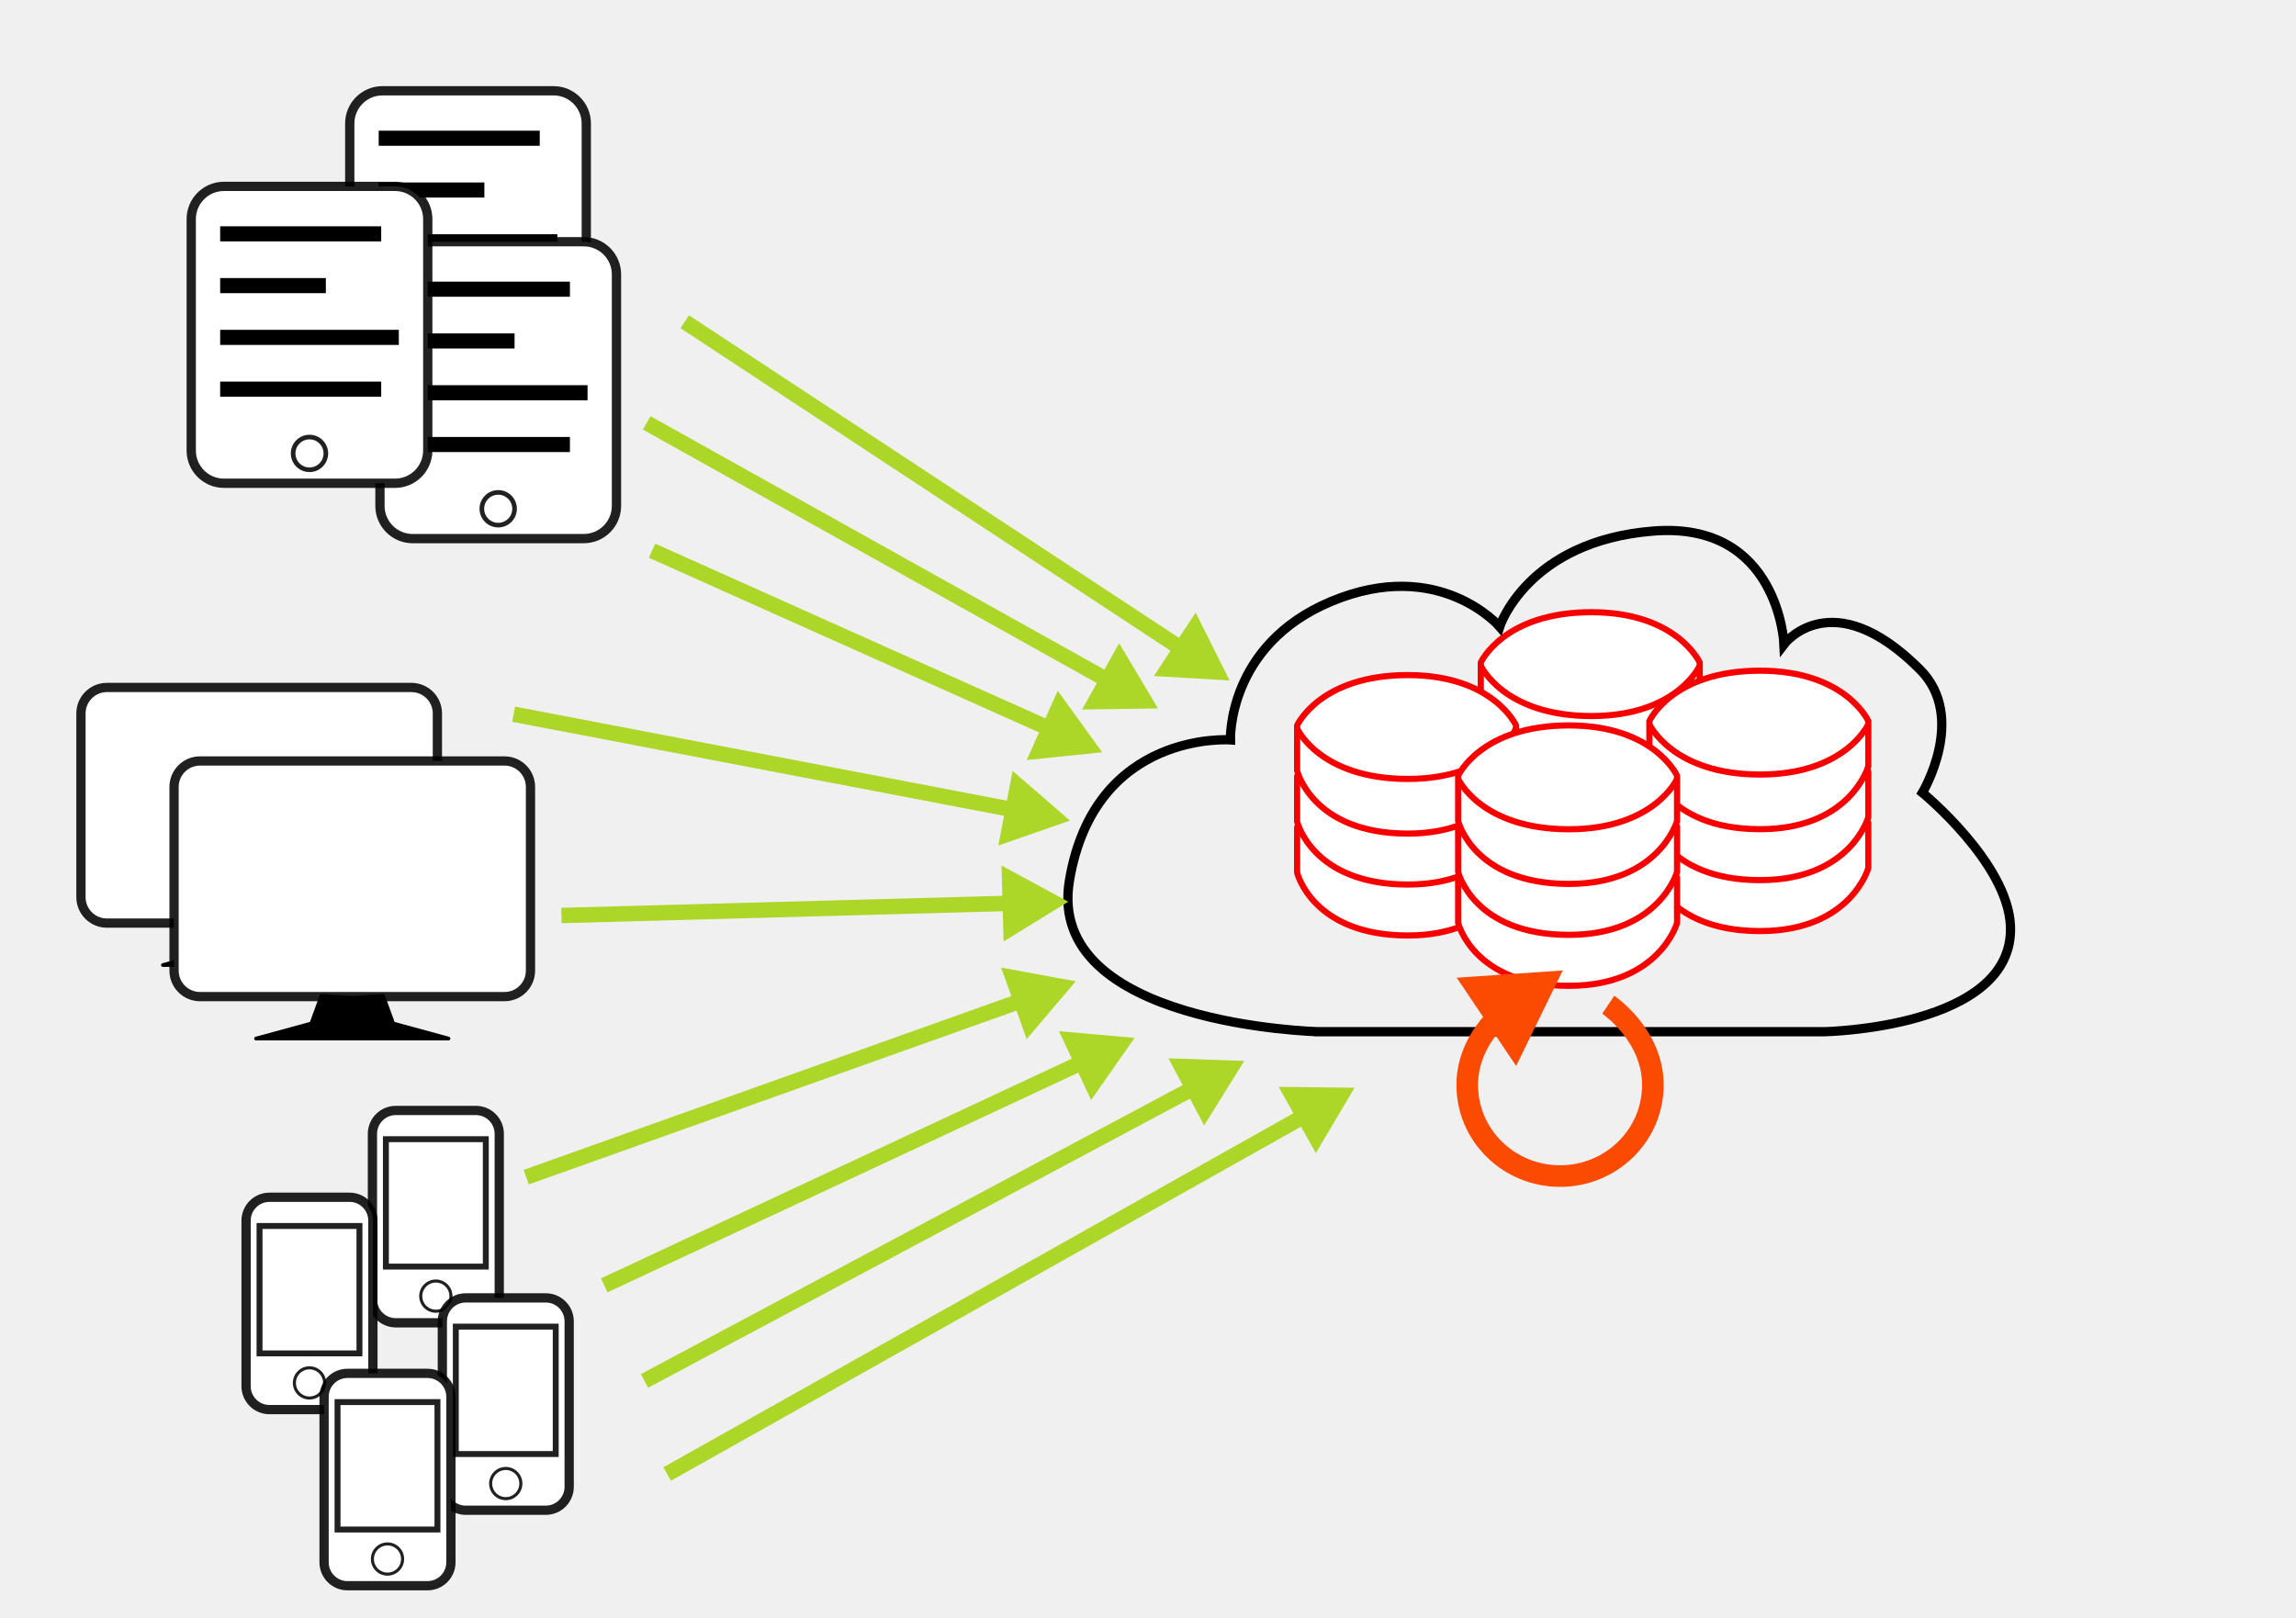
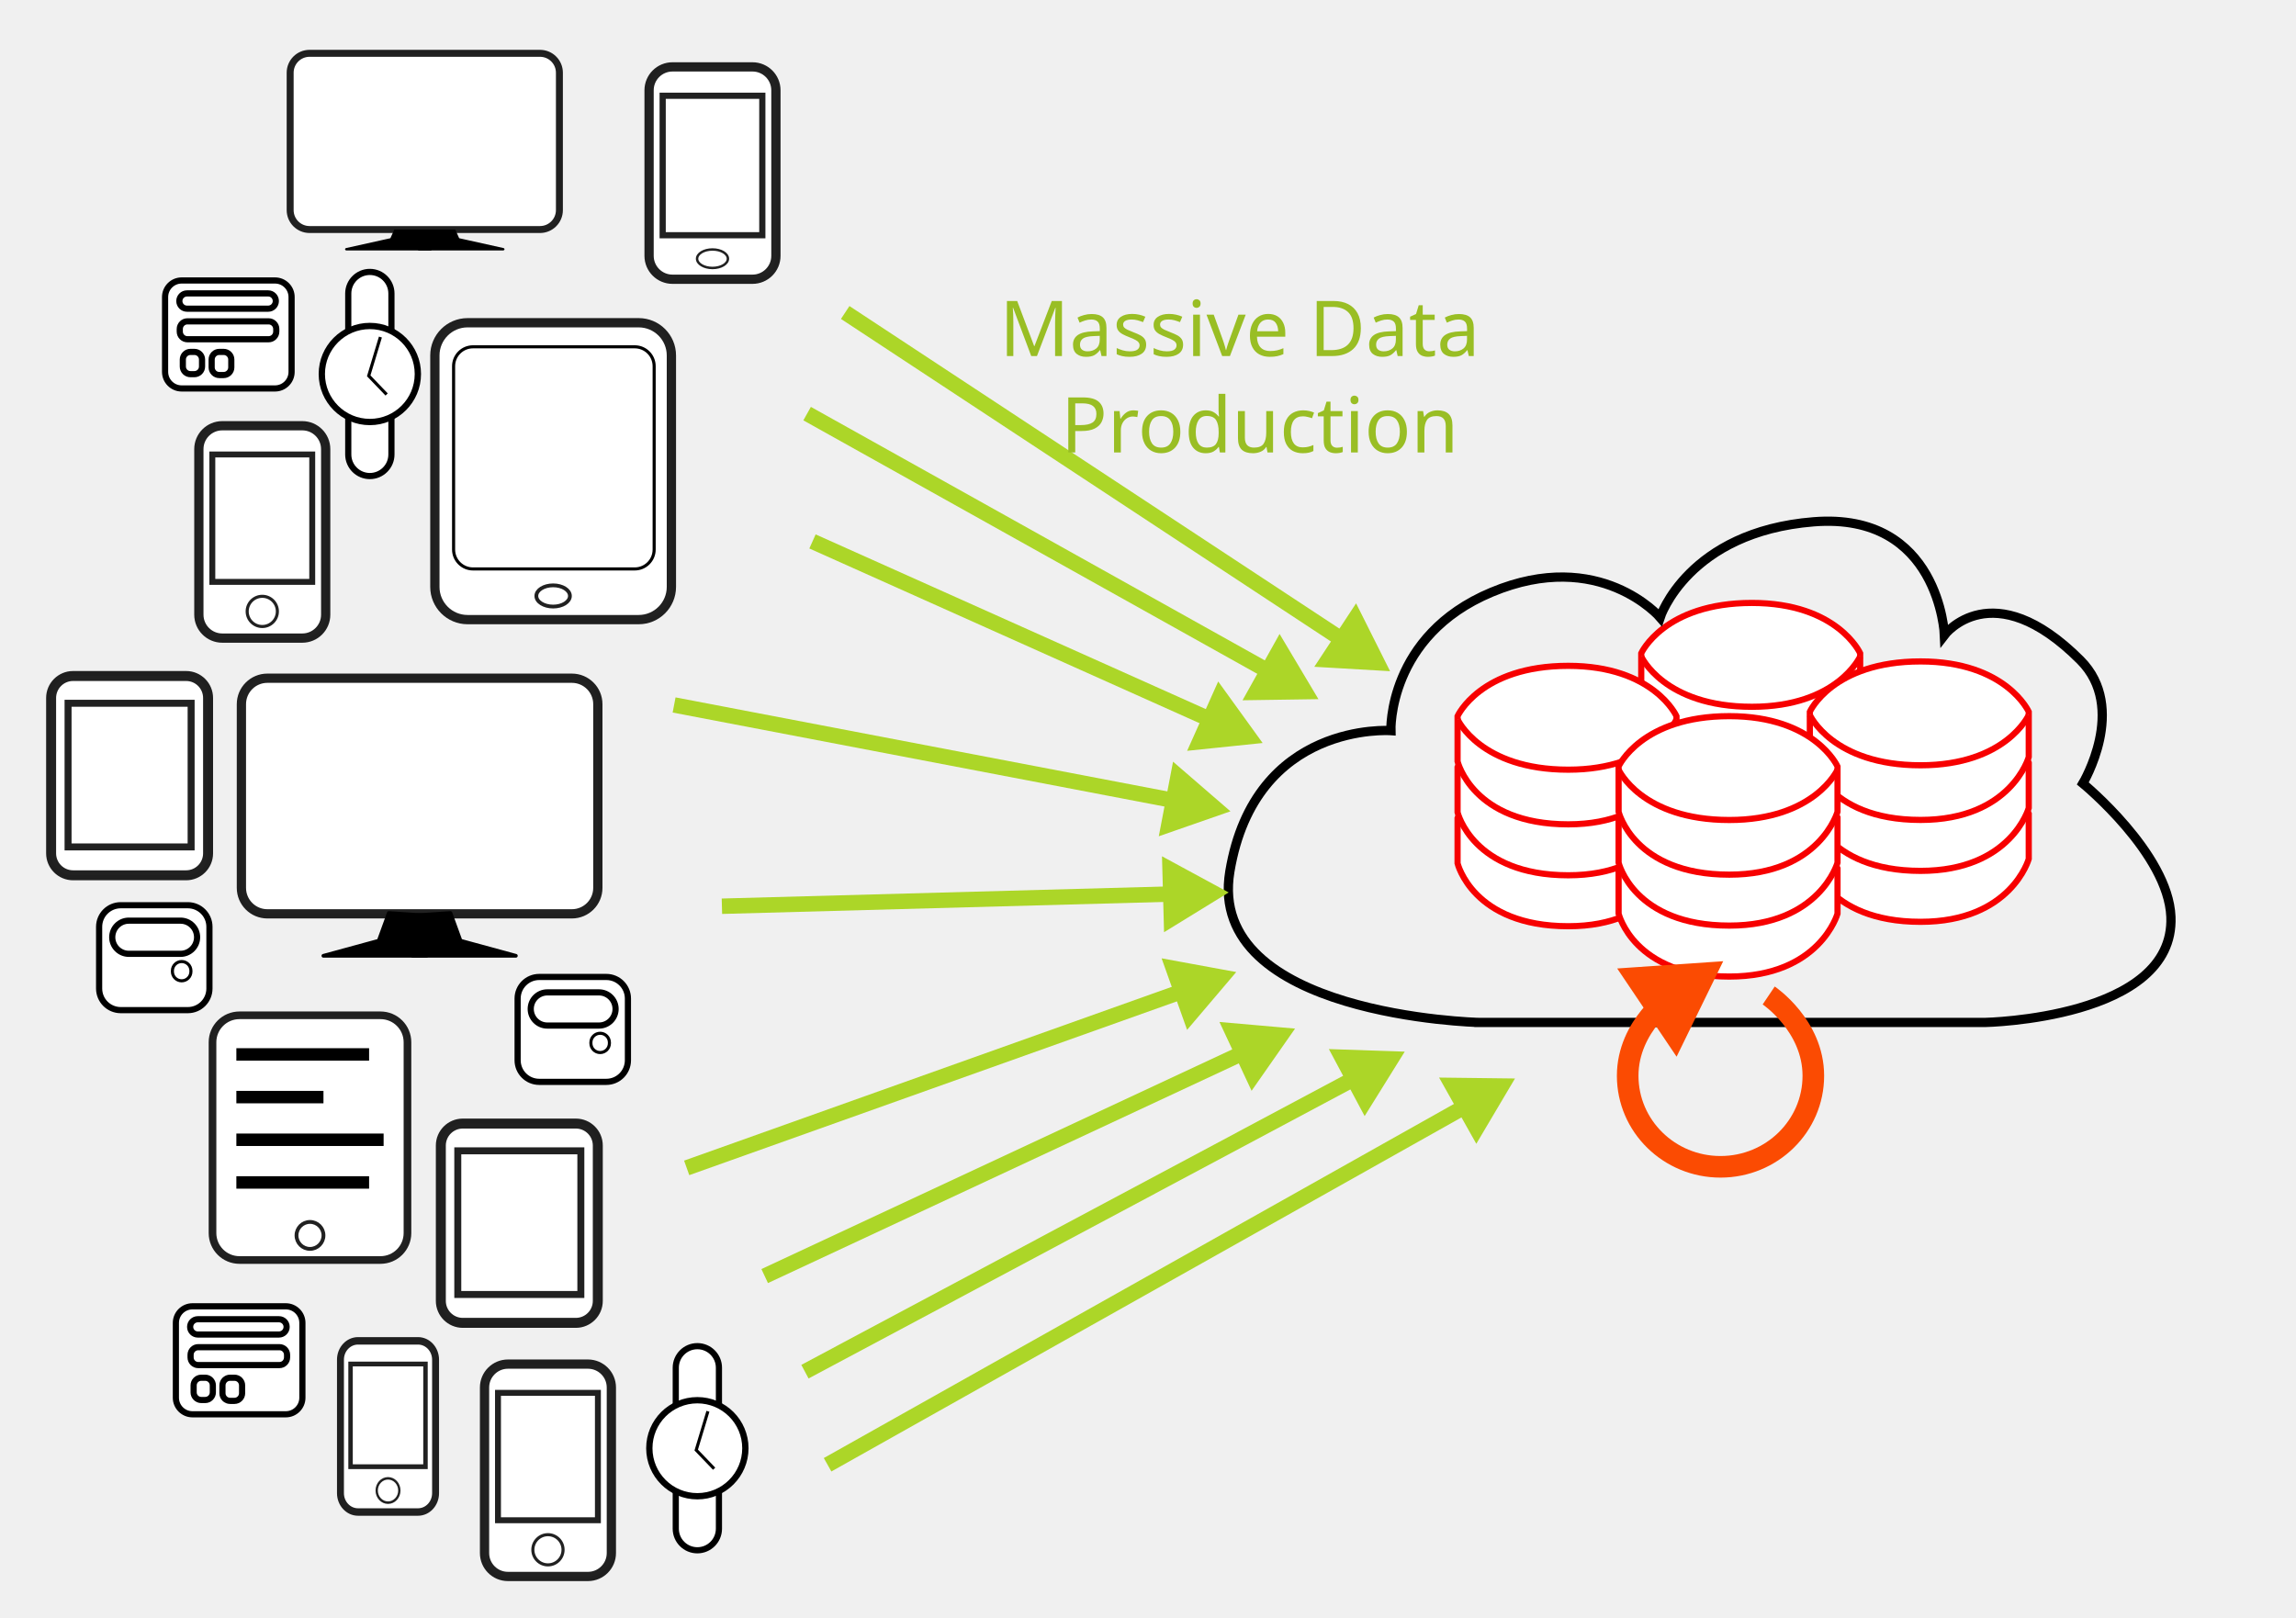
<svg xmlns="http://www.w3.org/2000/svg" width="210mm" height="148mm" viewBox="0 0 744.094 524.409" id="svg2" version="1.1">
  <defs id="defs4">
    <marker style="overflow:visible" id="marker7236" refX="0.0" refY="0.0" orient="auto">
      <path transform="scale(0.4)" style="fill-rule:evenodd;stroke:#fb8c02;stroke-width:1pt;stroke-opacity:1;fill:#fb8c02;fill-opacity:1" d="M 5.77,0.0 L -2.88,5.0 L -2.88,-5.0 L 5.77,0.0 z " id="path7238" />
    </marker>
    <marker style="overflow:visible" id="marker7172" refX="0.0" refY="0.0" orient="auto">
      <path transform="scale(0.4)" style="fill-rule:evenodd;stroke:#fb8c02;stroke-width:1pt;stroke-opacity:1;fill:#fb8c02;fill-opacity:1" d="M 5.77,0.0 L -2.88,5.0 L -2.88,-5.0 L 5.77,0.0 z " id="path7174" />
    </marker>
    <marker orient="auto" refY="0.0" refX="0.0" id="TriangleOutM" style="overflow:visible">
      <path id="path4535" d="M 5.77,0.0 L -2.88,5.0 L -2.88,-5.0 L 5.77,0.0 z " style="fill-rule:evenodd;stroke:#acd628;stroke-width:1pt;stroke-opacity:1;fill:#acd628;fill-opacity:1" transform="scale(0.4)" />
    </marker>
    <marker orient="auto" refY="0.0" refX="0.0" id="marker4782" style="overflow:visible">
      <path id="path4784" d="M 0.0,0.0 L 5.0,-5.0 L -12.5,0.0 L 5.0,5.0 L 0.0,0.0 z " style="fill-rule:evenodd;stroke:#000000;stroke-width:1pt;stroke-opacity:1;fill:#000000;fill-opacity:1" transform="scale(0.8) translate(12.5,0)" />
    </marker>
    <marker orient="auto" refY="0.0" refX="0.0" id="Arrow1Lstart" style="overflow:visible">
      <path id="path4390" d="M 0.0,0.0 L 5.0,-5.0 L -12.5,0.0 L 5.0,5.0 L 0.0,0.0 z " style="fill-rule:evenodd;stroke:#000000;stroke-width:1pt;stroke-opacity:1;fill:#000000;fill-opacity:1" transform="scale(0.8) translate(12.5,0)" />
    </marker>
    <marker orient="auto" refY="0.0" refX="0.0" id="Arrow2Lend" style="overflow:visible;">
      <path id="path4411" style="fill-rule:evenodd;stroke-width:0.625;stroke-linejoin:round;stroke:#000000;stroke-opacity:1;fill:#000000;fill-opacity:1" d="M 8.719,4.034 L -2.207,0.016 L 8.719,-4.002 C 6.973,-1.63 6.983,1.616 8.719,4.034 z " transform="scale(1.1) rotate(180) translate(1,0)" />
    </marker>
    <marker orient="auto" refY="0" refX="0" id="TriangleOutM-2" style="overflow:visible">
      <path id="path4535-0" d="m 5.77,0 -8.65,5 0,-10 8.65,5 z" style="fill:#acd628;fill-opacity:1;fill-rule:evenodd;stroke:#acd628;stroke-width:1pt;stroke-opacity:1" transform="scale(0.4,0.4)" />
    </marker>
    <marker orient="auto" refY="0" refX="0" id="TriangleOutM-3" style="overflow:visible">
      <path id="path4535-7" d="m 5.77,0 -8.65,5 0,-10 8.65,5 z" style="fill:#acd628;fill-opacity:1;fill-rule:evenodd;stroke:#acd628;stroke-width:1pt;stroke-opacity:1" transform="scale(0.4,0.4)" />
    </marker>
    <marker orient="auto" refY="0" refX="0" id="TriangleOutM-6" style="overflow:visible">
      <path id="path4535-1" d="m 5.77,0 -8.65,5 0,-10 8.65,5 z" style="fill:#acd628;fill-opacity:1;fill-rule:evenodd;stroke:#acd628;stroke-width:1pt;stroke-opacity:1" transform="scale(0.4,0.4)" />
    </marker>
    <marker orient="auto" refY="0" refX="0" id="TriangleOutM-63" style="overflow:visible">
      <path id="path4535-20" d="m 5.77,0 -8.65,5 0,-10 8.65,5 z" style="fill:#acd628;fill-opacity:1;fill-rule:evenodd;stroke:#acd628;stroke-width:1pt;stroke-opacity:1" transform="scale(0.4,0.4)" />
    </marker>
    <marker orient="auto" refY="0" refX="0" id="TriangleOutM-1" style="overflow:visible">
      <path id="path4535-5" d="m 5.77,0 -8.65,5 0,-10 8.65,5 z" style="fill:#acd628;fill-opacity:1;fill-rule:evenodd;stroke:#acd628;stroke-width:1pt;stroke-opacity:1" transform="scale(0.4,0.4)" />
    </marker>
    <marker orient="auto" refY="0" refX="0" id="TriangleOutM-7" style="overflow:visible">
      <path id="path4535-6" d="m 5.77,0 -8.65,5 0,-10 8.65,5 z" style="fill:#acd628;fill-opacity:1;fill-rule:evenodd;stroke:#acd628;stroke-width:1pt;stroke-opacity:1" transform="scale(0.4,0.4)" />
    </marker>
    <marker orient="auto" refY="0" refX="0" id="TriangleOutM-9" style="overflow:visible">
      <path id="path4535-3" d="m 5.77,0 -8.65,5 0,-10 8.65,5 z" style="fill:#acd628;fill-opacity:1;fill-rule:evenodd;stroke:#acd628;stroke-width:1pt;stroke-opacity:1" transform="scale(0.4,0.4)" />
    </marker>
    <marker orient="auto" refY="0" refX="0" id="TriangleOutM-4" style="overflow:visible">
      <path id="path4535-52" d="m 5.77,0 -8.65,5 0,-10 8.65,5 z" style="fill:#acd628;fill-opacity:1;fill-rule:evenodd;stroke:#acd628;stroke-width:1pt;stroke-opacity:1" transform="scale(0.4,0.4)" />
    </marker>
    <marker style="overflow:visible" id="marker7236-2-4" refX="0" refY="0" orient="auto">
      <path transform="scale(0.4,0.4)" style="fill:#fb4b02;fill-opacity:1;fill-rule:evenodd;stroke:#fb4b02;stroke-width:1pt;stroke-opacity:1" d="m 5.77,0 -8.65,5 0,-10 8.65,5 z" id="path7238-0-9" />
    </marker>
  </defs>
  <g id="layer1" transform="translate(0,-527.9529)">
-     <g id="g4349-6-5" transform="translate(-28.54123,-36.8997)" style="stroke:#f70000;stroke-opacity:1">
+     <g id="g4349-6-5" transform="translate(23.45877,-39.8997)" style="stroke:#f70000;stroke-opacity:1">
      <path id="path4290-1-62" d="m 508.442,812.616 0,14.678 c 0,0 4.879,20.387 35.88,20.387 29.357,0 35.065,-20.387 35.065,-20.387 l 0,-14.678 c 0,0 -7.339,-16.309 -35.065,-16.309 -28.541,0 -35.88,16.309 -35.88,16.309 z" style="fill:#ffffff;fill-opacity:1;fill-rule:evenodd;stroke:#f70000;stroke-width:2;stroke-linecap:butt;stroke-linejoin:miter;stroke-miterlimit:4;stroke-dasharray:none;stroke-opacity:1" />
      <path id="path4290-6-8-9" d="m 508.442,796.103 0,14.678 c 0,0 4.879,20.387 35.88,20.387 29.357,0 35.065,-20.387 35.065,-20.387 l 0,-14.678 c 0,0 -7.339,-16.309 -35.065,-16.309 -28.541,0 -35.88,16.309 -35.88,16.309 z" style="fill:#ffffff;fill-opacity:1;fill-rule:evenodd;stroke:#f70000;stroke-width:2;stroke-linecap:butt;stroke-linejoin:miter;stroke-miterlimit:4;stroke-dasharray:none;stroke-opacity:1" />
      <path id="path4290-0-7-1" d="m 508.442,779.59 0,14.678 c 0,0 4.879,20.387 35.88,20.387 29.357,0 35.065,-20.387 35.065,-20.387 l 0,-14.678 c 0,0 -7.339,-16.309 -35.065,-16.309 -28.541,0 -35.88,16.309 -35.88,16.309 z" style="fill:#ffffff;fill-opacity:1;fill-rule:evenodd;stroke:#f70000;stroke-width:2;stroke-linecap:butt;stroke-linejoin:miter;stroke-miterlimit:4;stroke-dasharray:none;stroke-opacity:1" />
      <path id="path4290-0-2-9-2" d="m 579.387,780.631 c 0,0 -7.339,16.309 -35.065,16.309 -28.541,0 -35.88,-16.309 -35.88,-16.309" style="fill:#ffffff;fill-opacity:1;fill-rule:evenodd;stroke:#f70000;stroke-width:2;stroke-linecap:butt;stroke-linejoin:miter;stroke-miterlimit:4;stroke-dasharray:none;stroke-opacity:1" />
    </g>
-     <g id="g4349-6-3" transform="translate(-88.07007,-16.51311)" style="stroke:#f70000;stroke-opacity:1">
+     <g id="g4349-6-3" transform="translate(-36.07007,-19.51311)" style="stroke:#f70000;stroke-opacity:1">
      <path id="path4290-1-6" d="m 508.442,812.616 0,14.678 c 0,0 4.879,20.387 35.88,20.387 29.357,0 35.065,-20.387 35.065,-20.387 l 0,-14.678 c 0,0 -7.339,-16.309 -35.065,-16.309 -28.541,0 -35.88,16.309 -35.88,16.309 z" style="fill:#ffffff;fill-opacity:1;fill-rule:evenodd;stroke:#f70000;stroke-width:2;stroke-linecap:butt;stroke-linejoin:miter;stroke-miterlimit:4;stroke-dasharray:none;stroke-opacity:1" />
      <path id="path4290-6-8-7" d="m 508.442,796.103 0,14.678 c 0,0 4.879,20.387 35.88,20.387 29.357,0 35.065,-20.387 35.065,-20.387 l 0,-14.678 c 0,0 -7.339,-16.309 -35.065,-16.309 -28.541,0 -35.88,16.309 -35.88,16.309 z" style="fill:#ffffff;fill-opacity:1;fill-rule:evenodd;stroke:#f70000;stroke-width:2;stroke-linecap:butt;stroke-linejoin:miter;stroke-miterlimit:4;stroke-dasharray:none;stroke-opacity:1" />
      <path id="path4290-0-7-5" d="m 508.442,779.59 0,14.678 c 0,0 4.879,20.387 35.88,20.387 29.357,0 35.065,-20.387 35.065,-20.387 l 0,-14.678 c 0,0 -7.339,-16.309 -35.065,-16.309 -28.541,0 -35.88,16.309 -35.88,16.309 z" style="fill:#ffffff;fill-opacity:1;fill-rule:evenodd;stroke:#f70000;stroke-width:2;stroke-linecap:butt;stroke-linejoin:miter;stroke-miterlimit:4;stroke-dasharray:none;stroke-opacity:1" />
      <path id="path4290-0-2-9-3" d="m 579.387,780.631 c 0,0 -7.339,16.309 -35.065,16.309 -28.541,0 -35.88,-16.309 -35.88,-16.309" style="fill:#ffffff;fill-opacity:1;fill-rule:evenodd;stroke:#f70000;stroke-width:2;stroke-linecap:butt;stroke-linejoin:miter;stroke-miterlimit:4;stroke-dasharray:none;stroke-opacity:1" />
    </g>
-     <g transform="translate(-9.785552,-48.92773)" id="g4583-4">
+     <g transform="translate(17.79796,26.25681)" id="g4583-4">
      <rect ry="10.601" y="606.304" x="123.135" height="96.225" width="76.654" id="rect3338-7" style="opacity:1;fill:#ffffff;fill-opacity:1;stroke:#000000;stroke-width:3.009;stroke-linejoin:round;stroke-miterlimit:4;stroke-dasharray:none;stroke-opacity:0.869" />
-       <rect ry="0" y="619.24" x="132.513" height="4.893" width="52.19" id="rect4193-5-8" style="opacity:1;fill:#000000;fill-opacity:1;stroke:none;stroke-width:0;stroke-linejoin:miter;stroke-miterlimit:4;stroke-dasharray:none;stroke-opacity:0.869" />
-       <rect ry="0" y="636.021" x="132.513" height="4.893" width="34.249" id="rect4193-3-4" style="opacity:1;fill:#000000;fill-opacity:1;stroke:none;stroke-width:0;stroke-linejoin:miter;stroke-miterlimit:4;stroke-dasharray:none;stroke-opacity:0.869" />
-       <rect ry="0" y="652.802" x="132.513" height="4.893" width="57.898" id="rect4193-56-5" style="opacity:1;fill:#000000;fill-opacity:1;stroke:none;stroke-width:0;stroke-linejoin:miter;stroke-miterlimit:4;stroke-dasharray:none;stroke-opacity:0.869" />
-       <rect ry="0" y="669.583" x="132.513" height="4.893" width="52.19" id="rect4193-5-2-0" style="opacity:1;fill:#000000;fill-opacity:1;stroke:none;stroke-width:0;stroke-linejoin:miter;stroke-miterlimit:4;stroke-dasharray:none;stroke-opacity:0.869" />
-       <circle r="5.301" cy="692.859" cx="161.462" id="path4237-3" style="opacity:1;fill:none;fill-opacity:1;stroke:#000000;stroke-width:1.5;stroke-linejoin:miter;stroke-miterlimit:4;stroke-dasharray:none;stroke-opacity:0.869" />
+       <ellipse cy="694.859" cx="161.462" id="path4237-3" style="opacity:1;fill:none;fill-opacity:1;stroke:#000000;stroke-width:1.224;stroke-linejoin:miter;stroke-miterlimit:4;stroke-dasharray:none;stroke-opacity:0.869" rx="5.439" ry="3.439" />
    </g>
-     <g id="g4650" transform="translate(-10.60103,13.86288)">
+     <rect style="opacity:1;fill:#ffffff;fill-opacity:1;stroke:#000000;stroke-width:1;stroke-linejoin:round;stroke-miterlimit:4;stroke-dasharray:none;stroke-opacity:1" id="rect4470" width="65" height="72" x="147" y="640.362" ry="6.293" />
+     <g id="g4650" transform="translate(41.39898,10.86288)">
      <rect ry="8.414" y="736.919" x="36.837" height="76.372" width="115.514" id="rect3338-3" style="opacity:1;fill:#ffffff;fill-opacity:1;stroke:#000000;stroke-width:3;stroke-linejoin:round;stroke-miterlimit:4;stroke-dasharray:none;stroke-opacity:0.869" />
      <g transform="translate(3.873362,0)" id="g4189">
        <path style="fill:#000000;fill-opacity:1;fill-rule:evenodd;stroke:#000000;stroke-width:1.2;stroke-linecap:butt;stroke-linejoin:round;stroke-miterlimit:4;stroke-dasharray:none;stroke-opacity:1" d="m 80.731,813.024 -3.262,8.97 -17.94,4.893 33.434,0 0,-13.047 z" id="path4172" />
        <path style="fill:#000000;fill-opacity:1;fill-rule:evenodd;stroke:#000000;stroke-width:1.2;stroke-linecap:butt;stroke-linejoin:round;stroke-miterlimit:4;stroke-dasharray:none;stroke-opacity:1" d="m 100.71,813.024 3.262,8.97 17.94,4.893 -33.434,0 0,-13.047 z" id="path4172-7" />
      </g>
    </g>
-     <g id="g4650-9" transform="translate(19.57112,37.68705)">
-       <rect ry="8.414" y="736.919" x="36.837" height="76.372" width="115.514" id="rect3338-3-2" style="opacity:1;fill:#ffffff;fill-opacity:1;stroke:#000000;stroke-width:3;stroke-linejoin:round;stroke-miterlimit:4;stroke-dasharray:none;stroke-opacity:0.869" />
-       <g transform="translate(3.873362,0)" id="g4189-2">
+     <g id="g4650-9" transform="translate(34.57113,-226.313)">
+       <g transform="matrix(0.8127596,0,0,0.6623758,29.35988,287.3367)" id="g4189-2">
        <path style="fill:#000000;fill-opacity:1;fill-rule:evenodd;stroke:#000000;stroke-width:1.2;stroke-linecap:butt;stroke-linejoin:round;stroke-miterlimit:4;stroke-dasharray:none;stroke-opacity:1" d="m 80.731,813.024 -3.262,8.97 -17.94,4.893 33.434,0 0,-13.047 z" id="path4172-8" />
        <path style="fill:#000000;fill-opacity:1;fill-rule:evenodd;stroke:#000000;stroke-width:1.2;stroke-linecap:butt;stroke-linejoin:round;stroke-miterlimit:4;stroke-dasharray:none;stroke-opacity:1" d="m 100.71,813.024 3.262,8.97 17.94,4.893 -33.434,0 0,-13.047 z" id="path4172-7-9" />
      </g>
+       <rect ry="6.293" y="771.546" x="59.464" height="57.117" width="87.259" id="rect3338-3-2" style="opacity:1;fill:#ffffff;fill-opacity:1;stroke:#000000;stroke-width:2.255;stroke-linejoin:round;stroke-miterlimit:4;stroke-dasharray:none;stroke-opacity:0.869" />
    </g>
-     <g id="g4583">
+     <g id="g4583" transform="matrix(0.8242588,0,0,0.8242588,-32.62451,357.2882)">
      <rect ry="10.601" y="606.304" x="123.135" height="96.225" width="76.654" id="rect3338" style="opacity:1;fill:#ffffff;fill-opacity:1;stroke:#000000;stroke-width:3.009;stroke-linejoin:round;stroke-miterlimit:4;stroke-dasharray:none;stroke-opacity:0.869" />
      <rect ry="0" y="619.24" x="132.513" height="4.893" width="52.19" id="rect4193-5" style="opacity:1;fill:#000000;fill-opacity:1;stroke:none;stroke-width:0;stroke-linejoin:miter;stroke-miterlimit:4;stroke-dasharray:none;stroke-opacity:0.869" />
      <rect ry="0" y="636.021" x="132.513" height="4.893" width="34.249" id="rect4193-3" style="opacity:1;fill:#000000;fill-opacity:1;stroke:none;stroke-width:0;stroke-linejoin:miter;stroke-miterlimit:4;stroke-dasharray:none;stroke-opacity:0.869" />
      <rect ry="0" y="652.802" x="132.513" height="4.893" width="57.898" id="rect4193-56" style="opacity:1;fill:#000000;fill-opacity:1;stroke:none;stroke-width:0;stroke-linejoin:miter;stroke-miterlimit:4;stroke-dasharray:none;stroke-opacity:0.869" />
      <rect ry="0" y="669.583" x="132.513" height="4.893" width="52.19" id="rect4193-5-2" style="opacity:1;fill:#000000;fill-opacity:1;stroke:none;stroke-width:0;stroke-linejoin:miter;stroke-miterlimit:4;stroke-dasharray:none;stroke-opacity:0.869" />
      <circle r="5.301" cy="692.859" cx="161.462" id="path4237" style="opacity:1;fill:none;fill-opacity:1;stroke:#000000;stroke-width:1.5;stroke-linejoin:miter;stroke-miterlimit:4;stroke-dasharray:none;stroke-opacity:0.869" />
    </g>
-     <g id="g4597">
+     <g id="g4597" transform="matrix(0.7498928,0,0,0.8060851,19.82787,246.8469)">
      <rect ry="7.583" y="887.881" x="120.699" height="68.829" width="41.103" id="rect3338-9" style="opacity:1;fill:#ffffff;fill-opacity:1;stroke:#000000;stroke-width:3;stroke-linejoin:round;stroke-miterlimit:4;stroke-dasharray:none;stroke-opacity:0.869" />
      <rect ry="0" y="897.194" x="125.06" height="41.296" width="32.381" id="rect4193-5-1" style="opacity:1;fill:none;fill-opacity:1;stroke:#000000;stroke-width:1.919;stroke-linejoin:miter;stroke-miterlimit:4;stroke-dasharray:none;stroke-opacity:0.869" />
      <circle r="4.893" cy="948.06" cx="141.251" id="path4269" style="opacity:1;fill:none;fill-opacity:1;stroke:#000000;stroke-width:1;stroke-linejoin:miter;stroke-miterlimit:4;stroke-dasharray:none;stroke-opacity:0.869" />
    </g>
-     <path style="fill:none;fill-rule:evenodd;stroke:#000000;stroke-width:3;stroke-linecap:butt;stroke-linejoin:miter;stroke-miterlimit:4;stroke-dasharray:none;stroke-opacity:1" d="m 427.303,862.359 163.908,0 c 0,0 61.677,-1.124 60.344,-34.249 -0.826,-20.516 -28.541,-43.22 -28.541,-43.22 0,0 14.678,-24.464 -0.815,-39.958 -28.588,-28.588 -44.035,-8.155 -44.035,-8.155 0,0 -1.631,-39.958 -42.404,-36.696 -40.773,3.262 -49.743,30.988 -49.743,30.988 0,0 -19.571,-22.833 -54.636,-8.155 -33.716,14.114 -32.619,44.85 -32.619,44.85 0,0 -44.035,-3.262 -52.19,45.666 -7.809,46.854 80.731,48.928 80.731,48.928 z" id="path3336" />
-     <g id="g4349" transform="translate(26.09484,-17.9402)" style="stroke:#f70000;stroke-opacity:1">
+     <path style="fill:none;fill-rule:evenodd;stroke:#000000;stroke-width:3;stroke-linecap:butt;stroke-linejoin:miter;stroke-miterlimit:4;stroke-dasharray:none;stroke-opacity:1" d="m 479.303,859.359 163.908,0 c 0,0 61.677,-1.124 60.344,-34.249 -0.826,-20.516 -28.541,-43.22 -28.541,-43.22 0,0 14.678,-24.464 -0.815,-39.958 -28.588,-28.588 -44.035,-8.155 -44.035,-8.155 0,0 -1.631,-39.958 -42.404,-36.696 -40.773,3.262 -49.743,30.988 -49.743,30.988 0,0 -19.571,-22.833 -54.636,-8.155 -33.716,14.114 -32.619,44.85 -32.619,44.85 0,0 -44.035,-3.262 -52.19,45.666 -7.809,46.854 80.731,48.928 80.731,48.928 z" id="path3336" />
+     <g id="g4349" transform="translate(78.09484,-20.9402)" style="stroke:#f70000;stroke-opacity:1">
      <path id="path4290" d="m 508.442,812.616 0,14.678 c 0,0 4.879,20.387 35.88,20.387 29.357,0 35.065,-20.387 35.065,-20.387 l 0,-14.678 c 0,0 -7.339,-16.309 -35.065,-16.309 -28.541,0 -35.88,16.309 -35.88,16.309 z" style="fill:#ffffff;fill-opacity:1;fill-rule:evenodd;stroke:#f70000;stroke-width:2;stroke-linecap:butt;stroke-linejoin:miter;stroke-miterlimit:4;stroke-dasharray:none;stroke-opacity:1" />
      <path id="path4290-6" d="m 508.442,796.103 0,14.678 c 0,0 4.879,20.387 35.88,20.387 29.357,0 35.065,-20.387 35.065,-20.387 l 0,-14.678 c 0,0 -7.339,-16.309 -35.065,-16.309 -28.541,0 -35.88,16.309 -35.88,16.309 z" style="fill:#ffffff;fill-opacity:1;fill-rule:evenodd;stroke:#f70000;stroke-width:2;stroke-linecap:butt;stroke-linejoin:miter;stroke-miterlimit:4;stroke-dasharray:none;stroke-opacity:1" />
      <path id="path4290-0" d="m 508.442,779.59 0,14.678 c 0,0 4.879,20.387 35.88,20.387 29.357,0 35.065,-20.387 35.065,-20.387 l 0,-14.678 c 0,0 -7.339,-16.309 -35.065,-16.309 -28.541,0 -35.88,16.309 -35.88,16.309 z" style="fill:#ffffff;fill-opacity:1;fill-rule:evenodd;stroke:#f70000;stroke-width:2;stroke-linecap:butt;stroke-linejoin:miter;stroke-miterlimit:4;stroke-dasharray:none;stroke-opacity:1" />
      <path id="path4290-0-2" d="m 579.387,780.631 c 0,0 -7.339,16.309 -35.065,16.309 -28.541,0 -35.88,-16.309 -35.88,-16.309" style="fill:#ffffff;fill-opacity:1;fill-rule:evenodd;stroke:#f70000;stroke-width:2;stroke-linecap:butt;stroke-linejoin:miter;stroke-miterlimit:4;stroke-dasharray:none;stroke-opacity:1" />
    </g>
-     <g id="g4349-6" transform="translate(-35.8804,-0.2038362)" style="stroke:#f70000;stroke-opacity:1">
+     <g id="g4349-6" transform="translate(16.1196,-3.203837)" style="stroke:#f70000;stroke-opacity:1">
      <path id="path4290-1" d="m 508.442,812.616 0,14.678 c 0,0 4.879,20.387 35.88,20.387 29.357,0 35.065,-20.387 35.065,-20.387 l 0,-14.678 c 0,0 -7.339,-16.309 -35.065,-16.309 -28.541,0 -35.88,16.309 -35.88,16.309 z" style="fill:#ffffff;fill-opacity:1;fill-rule:evenodd;stroke:#f70000;stroke-width:2;stroke-linecap:butt;stroke-linejoin:miter;stroke-miterlimit:4;stroke-dasharray:none;stroke-opacity:1" />
      <path id="path4290-6-8" d="m 508.442,796.103 0,14.678 c 0,0 4.879,20.387 35.88,20.387 29.357,0 35.065,-20.387 35.065,-20.387 l 0,-14.678 c 0,0 -7.339,-16.309 -35.065,-16.309 -28.541,0 -35.88,16.309 -35.88,16.309 z" style="fill:#ffffff;fill-opacity:1;fill-rule:evenodd;stroke:#f70000;stroke-width:2;stroke-linecap:butt;stroke-linejoin:miter;stroke-miterlimit:4;stroke-dasharray:none;stroke-opacity:1" />
      <path id="path4290-0-7" d="m 508.442,779.59 0,14.678 c 0,0 4.879,20.387 35.88,20.387 29.357,0 35.065,-20.387 35.065,-20.387 l 0,-14.678 c 0,0 -7.339,-16.309 -35.065,-16.309 -28.541,0 -35.88,16.309 -35.88,16.309 z" style="fill:#ffffff;fill-opacity:1;fill-rule:evenodd;stroke:#f70000;stroke-width:2;stroke-linecap:butt;stroke-linejoin:miter;stroke-miterlimit:4;stroke-dasharray:none;stroke-opacity:1" />
      <path id="path4290-0-2-9" d="m 579.387,780.631 c 0,0 -7.339,16.309 -35.065,16.309 -28.541,0 -35.88,-16.309 -35.88,-16.309" style="fill:#ffffff;fill-opacity:1;fill-rule:evenodd;stroke:#f70000;stroke-width:2;stroke-linecap:butt;stroke-linejoin:miter;stroke-miterlimit:4;stroke-dasharray:none;stroke-opacity:1" />
    </g>
-     <path style="fill:none;fill-rule:evenodd;stroke:#acd628;stroke-width:5;stroke-linecap:butt;stroke-linejoin:miter;stroke-miterlimit:4;stroke-dasharray:none;stroke-dashoffset:0;stroke-opacity:1;marker-end:url(#TriangleOutM)" d="m 209.574,665.017 153.307,85.624" id="path4384" />
-     <path style="fill:none;fill-rule:evenodd;stroke:#acd628;stroke-width:5;stroke-linecap:butt;stroke-linejoin:miter;stroke-miterlimit:4;stroke-dasharray:none;stroke-dashoffset:0;stroke-opacity:1;marker-end:url(#TriangleOutM-2)" d="m 181.959,824.688 150.045,-4.077" id="path4384-2" />
-     <path style="fill:none;fill-rule:evenodd;stroke:#acd628;stroke-width:5;stroke-linecap:butt;stroke-linejoin:miter;stroke-miterlimit:4;stroke-dasharray:none;stroke-dashoffset:0;stroke-opacity:1;marker-end:url(#TriangleOutM-3)" d="M 170.542,909.496 335.266,850.783" id="path4384-5" />
-     <g transform="translate(-40.94894,28.13353)" id="g4597-6">
-       <rect ry="7.583" y="887.881" x="120.699" height="68.829" width="41.103" id="rect3338-9-2" style="opacity:1;fill:#ffffff;fill-opacity:1;stroke:#000000;stroke-width:3;stroke-linejoin:round;stroke-miterlimit:4;stroke-dasharray:none;stroke-opacity:0.869" />
-       <rect ry="0" y="897.194" x="125.06" height="41.296" width="32.381" id="rect4193-5-1-6" style="opacity:1;fill:none;fill-opacity:1;stroke:#000000;stroke-width:1.919;stroke-linejoin:miter;stroke-miterlimit:4;stroke-dasharray:none;stroke-opacity:0.869" />
-       <circle r="4.893" cy="948.06" cx="141.251" id="path4269-1" style="opacity:1;fill:none;fill-opacity:1;stroke:#000000;stroke-width:1;stroke-linejoin:miter;stroke-miterlimit:4;stroke-dasharray:none;stroke-opacity:0.869" />
+     <path style="fill:none;fill-rule:evenodd;stroke:#acd628;stroke-width:5;stroke-linecap:butt;stroke-linejoin:miter;stroke-miterlimit:4;stroke-dasharray:none;stroke-dashoffset:0;stroke-opacity:1;marker-end:url(#TriangleOutM)" d="m 261.574,662.017 153.307,85.624" id="path4384" />
+     <path style="fill:none;fill-rule:evenodd;stroke:#acd628;stroke-width:5;stroke-linecap:butt;stroke-linejoin:miter;stroke-miterlimit:4;stroke-dasharray:none;stroke-dashoffset:0;stroke-opacity:1;marker-end:url(#TriangleOutM-2)" d="m 233.959,821.688 150.045,-4.077" id="path4384-2" />
+     <path style="fill:none;fill-rule:evenodd;stroke:#acd628;stroke-width:5;stroke-linecap:butt;stroke-linejoin:miter;stroke-miterlimit:4;stroke-dasharray:none;stroke-dashoffset:0;stroke-opacity:1;marker-end:url(#TriangleOutM-3)" d="M 222.542,906.496 387.266,847.783" id="path4384-5" />
+     <g transform="translate(48.05107,4.133524)" id="g4597-6">
+       <rect ry="7.116" y="887.998" x="94.816" height="64.596" width="50.87" id="rect3338-9-2" style="opacity:1;fill:#ffffff;fill-opacity:1;stroke:#000000;stroke-width:3.233;stroke-linejoin:round;stroke-miterlimit:4;stroke-dasharray:none;stroke-opacity:0.869" />
+       <rect ry="0" y="896.834" x="100.31" height="46.563" width="39.882" id="rect4193-5-1-6" style="opacity:1;fill:none;fill-opacity:1;stroke:#000000;stroke-width:2.261;stroke-linejoin:miter;stroke-miterlimit:4;stroke-dasharray:none;stroke-opacity:0.869" />
    </g>
-     <g transform="translate(22.65723,60.75207)" id="g4597-8">
+     <g transform="translate(89.65723,-338.248)" id="g4597-8">
      <rect ry="7.583" y="887.881" x="120.699" height="68.829" width="41.103" id="rect3338-9-7" style="opacity:1;fill:#ffffff;fill-opacity:1;stroke:#000000;stroke-width:3;stroke-linejoin:round;stroke-miterlimit:4;stroke-dasharray:none;stroke-opacity:0.869" />
-       <rect ry="0" y="897.194" x="125.06" height="41.296" width="32.381" id="rect4193-5-1-9" style="opacity:1;fill:none;fill-opacity:1;stroke:#000000;stroke-width:1.919;stroke-linejoin:miter;stroke-miterlimit:4;stroke-dasharray:none;stroke-opacity:0.869" />
-       <circle r="4.893" cy="948.06" cx="141.251" id="path4269-2" style="opacity:1;fill:none;fill-opacity:1;stroke:#000000;stroke-width:1;stroke-linejoin:miter;stroke-miterlimit:4;stroke-dasharray:none;stroke-opacity:0.869" />
+       <rect ry="0" y="897.237" x="125.103" height="45.209" width="32.295" id="rect4193-5-1-9" style="opacity:1;fill:none;fill-opacity:1;stroke:#000000;stroke-width:2.005;stroke-linejoin:miter;stroke-miterlimit:4;stroke-dasharray:none;stroke-opacity:0.869" />
+       <ellipse cy="950.06" cx="141.251" id="path4269-2" style="opacity:1;fill:none;fill-opacity:1;stroke:#000000;stroke-width:0.791;stroke-linejoin:miter;stroke-miterlimit:4;stroke-dasharray:none;stroke-opacity:0.869" rx="4.997" ry="2.997" />
    </g>
-     <g transform="translate(-15.66957,85.21599)" id="g4597-0">
+     <g transform="translate(36.33044,82.21599)" id="g4597-0">
      <rect ry="7.583" y="887.881" x="120.699" height="68.829" width="41.103" id="rect3338-9-23" style="opacity:1;fill:#ffffff;fill-opacity:1;stroke:#000000;stroke-width:3;stroke-linejoin:round;stroke-miterlimit:4;stroke-dasharray:none;stroke-opacity:0.869" />
      <rect ry="0" y="897.194" x="125.06" height="41.296" width="32.381" id="rect4193-5-1-7" style="opacity:1;fill:none;fill-opacity:1;stroke:#000000;stroke-width:1.919;stroke-linejoin:miter;stroke-miterlimit:4;stroke-dasharray:none;stroke-opacity:0.869" />
      <circle r="4.893" cy="948.06" cx="141.251" id="path4269-5" style="opacity:1;fill:none;fill-opacity:1;stroke:#000000;stroke-width:1;stroke-linejoin:miter;stroke-miterlimit:4;stroke-dasharray:none;stroke-opacity:0.869" />
    </g>
-     <g transform="translate(-61.15976,-17.94011)" id="g4583-7">
-       <rect ry="10.601" y="606.304" x="123.135" height="96.225" width="76.654" id="rect3338-36" style="opacity:1;fill:#ffffff;fill-opacity:1;stroke:#000000;stroke-width:3.009;stroke-linejoin:round;stroke-miterlimit:4;stroke-dasharray:none;stroke-opacity:0.869" />
-       <rect ry="0" y="619.24" x="132.513" height="4.893" width="52.19" id="rect4193-5-12" style="opacity:1;fill:#000000;fill-opacity:1;stroke:none;stroke-width:0;stroke-linejoin:miter;stroke-miterlimit:4;stroke-dasharray:none;stroke-opacity:0.869" />
-       <rect ry="0" y="636.021" x="132.513" height="4.893" width="34.249" id="rect4193-3-9" style="opacity:1;fill:#000000;fill-opacity:1;stroke:none;stroke-width:0;stroke-linejoin:miter;stroke-miterlimit:4;stroke-dasharray:none;stroke-opacity:0.869" />
-       <rect ry="0" y="652.802" x="132.513" height="4.893" width="57.898" id="rect4193-56-3" style="opacity:1;fill:#000000;fill-opacity:1;stroke:none;stroke-width:0;stroke-linejoin:miter;stroke-miterlimit:4;stroke-dasharray:none;stroke-opacity:0.869" />
-       <rect ry="0" y="669.583" x="132.513" height="4.893" width="52.19" id="rect4193-5-2-1" style="opacity:1;fill:#000000;fill-opacity:1;stroke:none;stroke-width:0;stroke-linejoin:miter;stroke-miterlimit:4;stroke-dasharray:none;stroke-opacity:0.869" />
-       <circle r="5.301" cy="692.859" cx="161.462" id="path4237-9" style="opacity:1;fill:none;fill-opacity:1;stroke:#000000;stroke-width:1.5;stroke-linejoin:miter;stroke-miterlimit:4;stroke-dasharray:none;stroke-opacity:0.869" />
+     <path style="fill:none;fill-rule:evenodd;stroke:#acd628;stroke-width:5;stroke-linecap:butt;stroke-linejoin:miter;stroke-miterlimit:4;stroke-dasharray:none;stroke-dashoffset:0;stroke-opacity:1;marker-end:url(#TriangleOutM-6)" d="m 263.315,703.446 132.921,59.529" id="path4384-0" />
+     <path style="fill:none;fill-rule:evenodd;stroke:#acd628;stroke-width:5;stroke-linecap:butt;stroke-linejoin:miter;stroke-miterlimit:4;stroke-dasharray:none;stroke-dashoffset:0;stroke-opacity:1;marker-end:url(#TriangleOutM-63)" d="M 273.916,629.238 438.64,737.695" id="path4384-6" />
+     <path style="fill:none;fill-rule:evenodd;stroke:#acd628;stroke-width:5;stroke-linecap:butt;stroke-linejoin:miter;stroke-miterlimit:4;stroke-dasharray:none;stroke-dashoffset:0;stroke-opacity:1;marker-end:url(#TriangleOutM-1)" d="m 218.465,756.451 166.355,31.803" id="path4384-54" />
+     <path style="fill:none;fill-rule:evenodd;stroke:#acd628;stroke-width:5;stroke-linecap:butt;stroke-linejoin:miter;stroke-miterlimit:4;stroke-dasharray:none;stroke-dashoffset:0;stroke-opacity:1;marker-end:url(#TriangleOutM-7)" d="m 247.822,941.561 159.015,-74.207" id="path4384-56" />
+     <path style="fill:none;fill-rule:evenodd;stroke:#acd628;stroke-width:5;stroke-linecap:butt;stroke-linejoin:miter;stroke-miterlimit:4;stroke-dasharray:none;stroke-dashoffset:0;stroke-opacity:1;marker-end:url(#TriangleOutM-9)" d="M 260.869,972.549 442.717,875.508" id="path4384-7" />
+     <path style="fill:none;fill-rule:evenodd;stroke:#acd628;stroke-width:5;stroke-linecap:butt;stroke-linejoin:miter;stroke-miterlimit:4;stroke-dasharray:none;stroke-dashoffset:0;stroke-opacity:1;marker-end:url(#TriangleOutM-4)" d="M 268.208,1002.721 478.598,884.478" id="path4384-547" />
+     <path style="opacity:1;fill:none;fill-opacity:1;stroke:#fb4b02;stroke-width:7;stroke-linejoin:miter;stroke-miterlimit:4;stroke-dasharray:none;stroke-dashoffset:0;stroke-opacity:1;marker-end:url(#marker7236-2-4)" d="m 573.207,850.61 c 0,0 14.463,9.739 14.463,26.033 0,16.295 -13.469,29.505 -30.083,29.505 -16.614,0 -30.083,-13.21 -30.083,-29.505 0,-16.295 14.463,-26.033 14.463,-26.033" id="path7019-0" />
+     <g id="g4454" transform="translate(64,11)">
+       <rect ry="6.996" y="605.092" x="48.863" height="66.163" width="13.992" id="rect4452" style="opacity:1;fill:#ffffff;fill-opacity:1;stroke:#000000;stroke-width:2;stroke-linejoin:round;stroke-miterlimit:4;stroke-dasharray:none;stroke-opacity:1" />
+       <circle r="15.564" cy="638.174" cx="55.859" id="path4444" style="opacity:1;fill:#ffffff;fill-opacity:1;stroke:#000000;stroke-width:2.045;stroke-linejoin:round;stroke-miterlimit:4;stroke-dasharray:none;stroke-opacity:1" />
+       <path id="path4450" d="m 59.286,626.198 -3.794,12.569 5.81,6.047" style="fill:none;fill-rule:evenodd;stroke:#000000;stroke-width:1px;stroke-linecap:butt;stroke-linejoin:miter;stroke-opacity:1" />
    </g>
-     <path style="fill:none;fill-rule:evenodd;stroke:#acd628;stroke-width:5;stroke-linecap:butt;stroke-linejoin:miter;stroke-miterlimit:4;stroke-dasharray:none;stroke-dashoffset:0;stroke-opacity:1;marker-end:url(#TriangleOutM-6)" d="m 211.315,706.446 132.921,59.529" id="path4384-0" />
-     <path style="fill:none;fill-rule:evenodd;stroke:#acd628;stroke-width:5;stroke-linecap:butt;stroke-linejoin:miter;stroke-miterlimit:4;stroke-dasharray:none;stroke-dashoffset:0;stroke-opacity:1;marker-end:url(#TriangleOutM-63)" d="M 221.916,632.238 386.64,740.695" id="path4384-6" />
-     <path style="fill:none;fill-rule:evenodd;stroke:#acd628;stroke-width:5;stroke-linecap:butt;stroke-linejoin:miter;stroke-miterlimit:4;stroke-dasharray:none;stroke-dashoffset:0;stroke-opacity:1;marker-end:url(#TriangleOutM-1)" d="m 166.465,759.451 166.355,31.803" id="path4384-54" />
-     <path style="fill:none;fill-rule:evenodd;stroke:#acd628;stroke-width:5;stroke-linecap:butt;stroke-linejoin:miter;stroke-miterlimit:4;stroke-dasharray:none;stroke-dashoffset:0;stroke-opacity:1;marker-end:url(#TriangleOutM-7)" d="m 195.822,944.561 159.015,-74.207" id="path4384-56" />
-     <path style="fill:none;fill-rule:evenodd;stroke:#acd628;stroke-width:5;stroke-linecap:butt;stroke-linejoin:miter;stroke-miterlimit:4;stroke-dasharray:none;stroke-dashoffset:0;stroke-opacity:1;marker-end:url(#TriangleOutM-9)" d="M 208.869,975.549 390.717,878.508" id="path4384-7" />
-     <path style="fill:none;fill-rule:evenodd;stroke:#acd628;stroke-width:5;stroke-linecap:butt;stroke-linejoin:miter;stroke-miterlimit:4;stroke-dasharray:none;stroke-dashoffset:0;stroke-opacity:1;marker-end:url(#TriangleOutM-4)" d="M 216.208,1005.721 426.598,887.478" id="path4384-547" />
-     <path style="opacity:1;fill:none;fill-opacity:1;stroke:#fb4b02;stroke-width:7;stroke-linejoin:miter;stroke-miterlimit:4;stroke-dasharray:none;stroke-dashoffset:0;stroke-opacity:1;marker-end:url(#marker7236-2-4)" d="m 521.207,853.61 c 0,0 14.463,9.739 14.463,26.033 0,16.295 -13.469,29.505 -30.083,29.505 -16.614,0 -30.083,-13.21 -30.083,-29.505 0,-16.295 14.463,-26.033 14.463,-26.033" id="path7019-0" />
+     <g id="g4520" transform="translate(63,268)">
+       <rect ry="6.996" y="576.612" x="104.75" height="34" width="35.75" id="rect4464" style="opacity:1;fill:#ffffff;fill-opacity:1;stroke:#000000;stroke-width:2;stroke-linejoin:round;stroke-miterlimit:4;stroke-dasharray:none;stroke-opacity:1" />
+       <rect ry="5.375" y="581.612" x="109" height="10.75" width="27.5" id="rect4466" style="opacity:1;fill:#ffffff;fill-opacity:1;stroke:#000000;stroke-width:2;stroke-linejoin:round;stroke-miterlimit:4;stroke-dasharray:none;stroke-opacity:1" />
+       <rect ry="3" y="594.862" x="128.5" height="6.25" width="6" id="rect4468" style="opacity:1;fill:#ffffff;fill-opacity:1;stroke:#000000;stroke-width:1;stroke-linejoin:round;stroke-miterlimit:4;stroke-dasharray:none;stroke-opacity:1" />
+     </g>
+     <g transform="translate(170.1408,359.1885)" id="g4454-6">
+       <rect ry="6.996" y="605.092" x="48.863" height="66.163" width="13.992" id="rect4452-2" style="opacity:1;fill:#ffffff;fill-opacity:1;stroke:#000000;stroke-width:2;stroke-linejoin:round;stroke-miterlimit:4;stroke-dasharray:none;stroke-opacity:1" />
+       <circle r="15.564" cy="638.174" cx="55.859" id="path4444-9" style="opacity:1;fill:#ffffff;fill-opacity:1;stroke:#000000;stroke-width:2.045;stroke-linejoin:round;stroke-miterlimit:4;stroke-dasharray:none;stroke-opacity:1" />
+       <path id="path4450-1" d="m 59.286,626.198 -3.794,12.569 5.81,6.047" style="fill:none;fill-rule:evenodd;stroke:#000000;stroke-width:1px;stroke-linecap:butt;stroke-linejoin:miter;stroke-opacity:1" />
+     </g>
+     <g transform="translate(-56.25097,-221.9335)" id="g4597-0-2">
+       <rect ry="7.583" y="887.881" x="120.699" height="68.829" width="41.103" id="rect3338-9-23-7" style="opacity:1;fill:#ffffff;fill-opacity:1;stroke:#000000;stroke-width:3;stroke-linejoin:round;stroke-miterlimit:4;stroke-dasharray:none;stroke-opacity:0.869" />
+       <rect ry="0" y="897.194" x="125.06" height="41.296" width="32.381" id="rect4193-5-1-7-0" style="opacity:1;fill:none;fill-opacity:1;stroke:#000000;stroke-width:1.919;stroke-linejoin:miter;stroke-miterlimit:4;stroke-dasharray:none;stroke-opacity:0.869" />
+       <circle r="4.893" cy="948.06" cx="141.251" id="path4269-5-9" style="opacity:1;fill:none;fill-opacity:1;stroke:#000000;stroke-width:1;stroke-linejoin:miter;stroke-miterlimit:4;stroke-dasharray:none;stroke-opacity:0.869" />
+     </g>
+     <g id="g4559">
+       <rect ry="5.375" y="951.362" x="57" height="35" width="41" id="rect4525" style="opacity:1;fill:#ffffff;fill-opacity:1;stroke:#000000;stroke-width:2;stroke-linejoin:round;stroke-miterlimit:4;stroke-dasharray:none;stroke-opacity:1" />
+       <rect ry="2.476" y="955.554" x="61.621" height="4.952" width="31.27" id="rect4527" style="opacity:1;fill:#ffffff;fill-opacity:1;stroke:#000000;stroke-width:2;stroke-linejoin:round;stroke-miterlimit:4;stroke-dasharray:none;stroke-opacity:1" />
+       <rect ry="2.476" y="964.609" x="61.763" height="5.801" width="31.27" id="rect4529" style="opacity:1;fill:#ffffff;fill-opacity:1;stroke:#000000;stroke-width:2;stroke-linejoin:round;stroke-miterlimit:4;stroke-dasharray:none;stroke-opacity:1" />
+       <rect ry="2.476" y="974.513" x="62.753" height="7.216" width="6.226" id="rect4531" style="opacity:1;fill:#ffffff;fill-opacity:1;stroke:#000000;stroke-width:2;stroke-linejoin:round;stroke-miterlimit:4;stroke-dasharray:none;stroke-opacity:1" />
+       <rect ry="2.476" y="974.513" x="72.092" height="7.499" width="6.367" id="rect4533" style="opacity:1;fill:#ffffff;fill-opacity:1;stroke:#000000;stroke-width:2;stroke-linejoin:round;stroke-miterlimit:4;stroke-dasharray:none;stroke-opacity:1" />
+     </g>
+     <g id="g4520-3" transform="translate(-72.625,244.75)">
+       <rect ry="6.996" y="576.612" x="104.75" height="34" width="35.75" id="rect4464-6" style="opacity:1;fill:#ffffff;fill-opacity:1;stroke:#000000;stroke-width:2;stroke-linejoin:round;stroke-miterlimit:4;stroke-dasharray:none;stroke-opacity:1" />
+       <rect ry="5.375" y="581.612" x="109" height="10.75" width="27.5" id="rect4466-0" style="opacity:1;fill:#ffffff;fill-opacity:1;stroke:#000000;stroke-width:2;stroke-linejoin:round;stroke-miterlimit:4;stroke-dasharray:none;stroke-opacity:1" />
+       <rect ry="3" y="594.862" x="128.5" height="6.25" width="6" id="rect4468-6" style="opacity:1;fill:#ffffff;fill-opacity:1;stroke:#000000;stroke-width:1;stroke-linejoin:round;stroke-miterlimit:4;stroke-dasharray:none;stroke-opacity:1" />
+     </g>
+     <g transform="translate(-3.5,-332.5)" id="g4559-2">
+       <rect ry="5.375" y="951.362" x="57" height="35" width="41" id="rect4525-6" style="opacity:1;fill:#ffffff;fill-opacity:1;stroke:#000000;stroke-width:2;stroke-linejoin:round;stroke-miterlimit:4;stroke-dasharray:none;stroke-opacity:1" />
+       <rect ry="2.476" y="955.554" x="61.621" height="4.952" width="31.27" id="rect4527-1" style="opacity:1;fill:#ffffff;fill-opacity:1;stroke:#000000;stroke-width:2;stroke-linejoin:round;stroke-miterlimit:4;stroke-dasharray:none;stroke-opacity:1" />
+       <rect ry="2.476" y="964.609" x="61.763" height="5.801" width="31.27" id="rect4529-8" style="opacity:1;fill:#ffffff;fill-opacity:1;stroke:#000000;stroke-width:2;stroke-linejoin:round;stroke-miterlimit:4;stroke-dasharray:none;stroke-opacity:1" />
+       <rect ry="2.476" y="974.513" x="62.753" height="7.216" width="6.226" id="rect4531-7" style="opacity:1;fill:#ffffff;fill-opacity:1;stroke:#000000;stroke-width:2;stroke-linejoin:round;stroke-miterlimit:4;stroke-dasharray:none;stroke-opacity:1" />
+       <rect ry="2.476" y="974.513" x="72.092" height="7.499" width="6.367" id="rect4533-9" style="opacity:1;fill:#ffffff;fill-opacity:1;stroke:#000000;stroke-width:2;stroke-linejoin:round;stroke-miterlimit:4;stroke-dasharray:none;stroke-opacity:1" />
+     </g>
+     <g transform="translate(-78.25096,-140.9336)" id="g4597-6-2">
+       <rect ry="7.116" y="887.998" x="94.816" height="64.596" width="50.87" id="rect3338-9-2-0" style="opacity:1;fill:#ffffff;fill-opacity:1;stroke:#000000;stroke-width:3.233;stroke-linejoin:round;stroke-miterlimit:4;stroke-dasharray:none;stroke-opacity:0.869" />
+       <rect ry="0" y="896.834" x="100.31" height="46.563" width="39.882" id="rect4193-5-1-6-2" style="opacity:1;fill:none;fill-opacity:1;stroke:#000000;stroke-width:2.261;stroke-linejoin:miter;stroke-miterlimit:4;stroke-dasharray:none;stroke-opacity:0.869" />
+     </g>
+     <text xml:space="preserve" style="font-style:normal;font-weight:normal;font-size:25px;line-height:125%;font-family:sans-serif;text-align:center;letter-spacing:0px;word-spacing:0px;text-anchor:middle;fill:#99be24;fill-opacity:1;stroke:none;stroke-width:1px;stroke-linecap:butt;stroke-linejoin:miter;stroke-opacity:1" x="424.519" y="643.362" id="text4617">
+       <tspan id="tspan4619" x="424.519" y="643.362" style="font-size:25px;text-align:center;text-anchor:middle;fill:#99be24;fill-opacity:1">Massive Data</tspan>
+       <tspan x="424.519" y="674.612" style="font-size:25px;text-align:center;text-anchor:middle;fill:#99be24;fill-opacity:1" id="tspan4621">Production</tspan>
+     </text>
  </g>
</svg>
